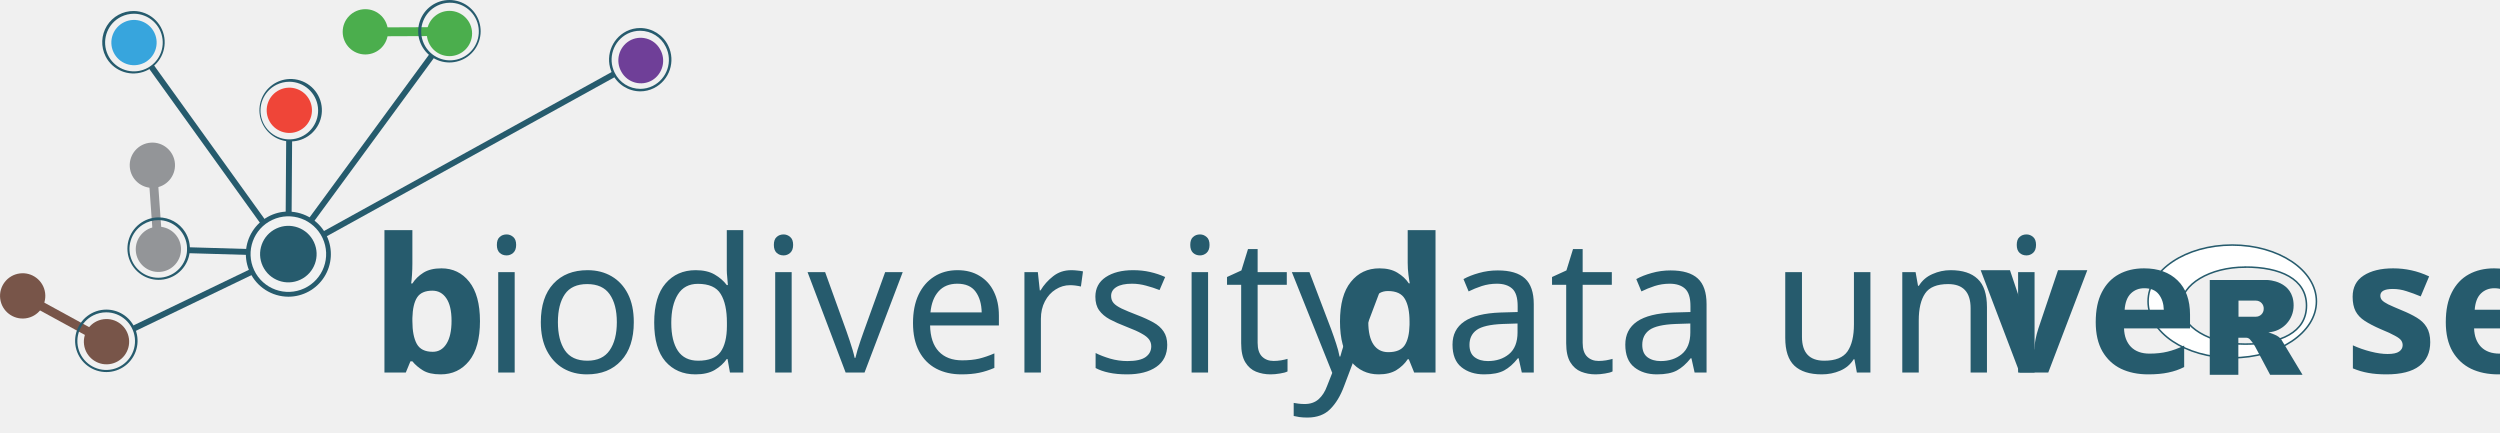
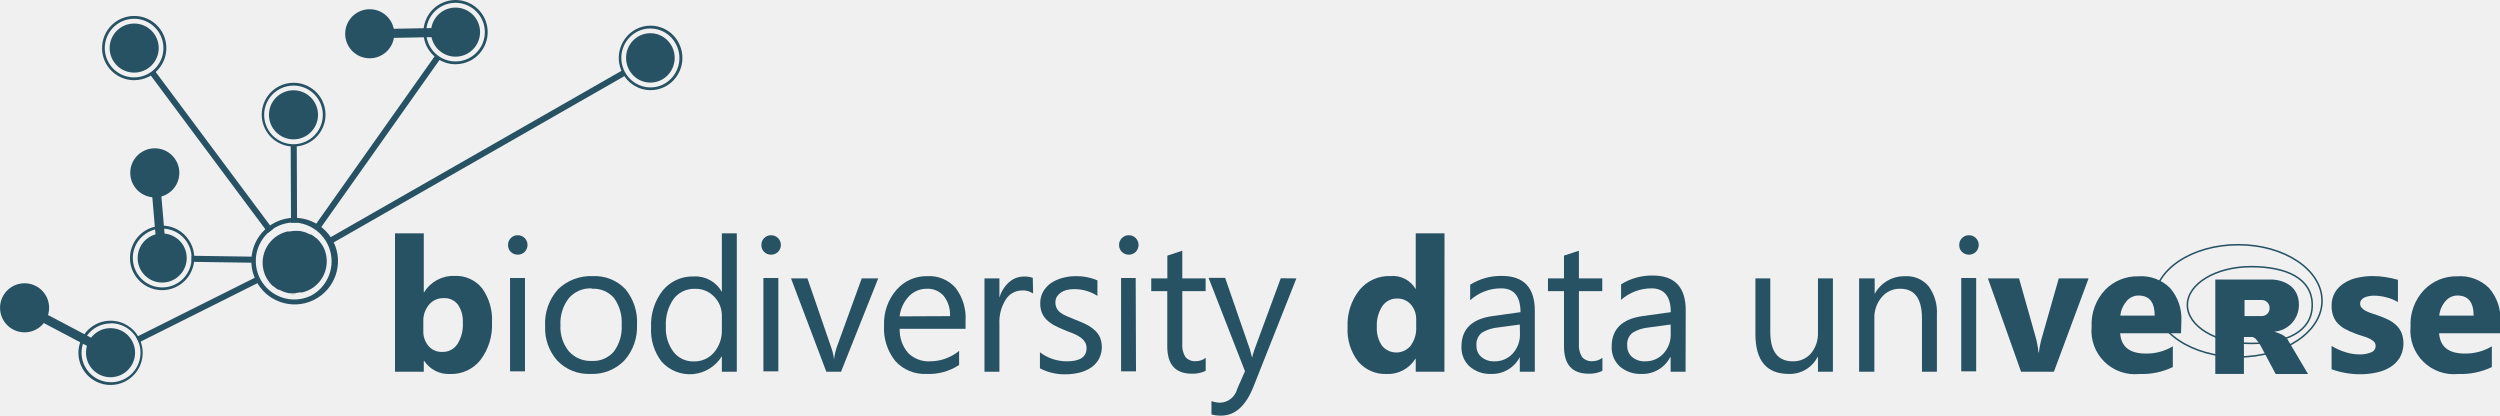
- <svg xmlns="http://www.w3.org/2000/svg" viewBox="0 0 320.17 55.37">
+ <svg xmlns="http://www.w3.org/2000/svg" viewBox="0 0 321.39 53.43">
  <defs>
-     <style>.cls-1{fill:#fff;stroke-width:0.2px;}.cls-1,.cls-8,.cls-9{stroke:#265b6d;}.cls-1,.cls-13,.cls-14,.cls-17,.cls-7,.cls-8,.cls-9{stroke-miterlimit:10;}.cls-2,.cls-3{fill:#265b6d;}.cls-3{font-size:24px;font-family:Ebrima-Bold, Ebrima;}.cls-4{font-weight:700;}.cls-5{font-family:Ebrima, Ebrima;}.cls-6{fill:#4bae4d;}.cls-13,.cls-14,.cls-17,.cls-7,.cls-8,.cls-9{fill:none;}.cls-7{stroke:#4bae4d;}.cls-13,.cls-17,.cls-7{stroke-width:1.14px;}.cls-8{stroke-width:0.76px;}.cls-9{stroke-width:0.76px;}.cls-10{fill:#6f3f98;}.cls-11{fill:#ef4538;}.cls-12{fill:#785549;}.cls-13{stroke:#785549;}.cls-14{stroke:#f1f2f2;stroke-width:1.22px;}.cls-15{fill:#37a5dd;}.cls-16{fill:#939598;}.cls-17{stroke:#939598;}</style>
+     <style>.cls-1,.cls-4,.cls-6,.cls-7{fill:none;}.cls-1,.cls-2,.cls-3,.cls-6,.cls-7{stroke:#275264;stroke-miterlimit:10;}.cls-1{stroke-width:0.78px;}.cls-2,.cls-3,.cls-5{fill:#275264;}.cls-2{stroke-width:0.39px;}.cls-3{stroke-width:1.17px;}.cls-6{stroke-width:0.78px;}.cls-7{stroke-width:0.2px;}</style>
  </defs>
  <g id="Layer_2" data-name="Layer 2">
    <g id="Layer_1-2" data-name="Layer 1">
-       <path class="cls-1" d="M285.88,45.82c-6,0-10.78-3.23-10.78-7.22s4.83-7.22,10.78-7.22,10.78,3.23,10.78,7.22S291.83,45.82,285.88,45.82Zm1.65-11.61c-4.52,0-8.19,2.21-8.19,4.93s3.67,4.93,8.19,4.93,7.86-1.51,7.86-4.93S292.05,34.2,287.53,34.2Z" />
-       <path class="cls-2" d="M290.51,42.56a8.12,8.12,0,0,1,1,.39,2,2,0,0,1,.52.37,1.41,1.41,0,0,1,.24.34L294.88,48h-4.15l-1.94-3.65a4.7,4.7,0,0,0-.64-.88.68.68,0,0,0-.49-.22h-1V48H283V35.86h7.38s3.36.06,3.36,3.26A3.43,3.43,0,0,1,290.51,42.56Zm-1.6-4.06h-2.23v2.06h2.23a1,1,0,0,0,1-1A1,1,0,0,0,288.91,38.5Z" />
-       <text class="cls-3" transform="translate(47.36 47.71)">
-         <tspan class="cls-4">b</tspan>
-         <tspan class="cls-5" x="14.4" y="0">iodiversity </tspan>
-         <tspan class="cls-4" x="123.17" y="0">d</tspan>
-         <tspan class="cls-5" x="137.55" y="0">ata uni</tspan>
-         <tspan class="cls-4" x="206.3" y="0" xml:space="preserve">ve   se</tspan>
-       </text>
-       <path class="cls-2" d="M82,3.94A3.65,3.65,0,0,1,85.27,6a3.73,3.73,0,0,1-1.66,5,3.59,3.59,0,0,1-1.61.38,3.65,3.65,0,0,1-3.28-2.07,3.73,3.73,0,0,1,1.66-5A3.59,3.59,0,0,1,82,3.94m0-.35h0A3.91,3.91,0,0,0,80.23,4a4.08,4.08,0,0,0-1.82,5.42A4,4,0,0,0,82,11.7a3.91,3.91,0,0,0,1.76-.42,4.08,4.08,0,0,0,1.82-5.42A4,4,0,0,0,82,3.59Z" />
-       <circle class="cls-6" cx="57.58" cy="4.04" r="2.9" transform="matrix(1, 0, 0, 1, -0.02, 0.25)" />
-       <circle class="cls-6" cx="46.79" cy="4.08" r="2.9" transform="translate(-0.02 0.2) rotate(-0.25)" />
-       <line class="cls-7" x1="57.58" y1="4.04" x2="45.18" y2="4.09" />
-       <line class="cls-8" x1="17.04" y1="42.12" x2="36.93" y2="32.54" />
-       <line class="cls-9" x1="36.93" y1="32.54" x2="78.62" y2="9.5" />
-       <line class="cls-8" x1="37.03" y1="17.98" x2="36.93" y2="32.77" />
-       <path class="cls-10" d="M84.52,6.28a2.93,2.93,0,0,1-1,4,2.85,2.85,0,0,1-3.92-1.05,2.93,2.93,0,0,1,1-4A2.85,2.85,0,0,1,84.52,6.28Z" />
-       <circle class="cls-11" cx="37.06" cy="14.13" r="2.9" transform="translate(-2.5 17.06) rotate(-25.11)" />
-       <circle class="cls-12" cx="13.64" cy="43.76" r="2.9" transform="translate(-5.61 2.16) rotate(-7.52)" />
-       <circle class="cls-12" cx="2.9" cy="37.89" r="2.9" transform="translate(-4.93 0.71) rotate(-7.52)" />
-       <line class="cls-13" x1="13.64" y1="43.76" x2="2.9" y2="37.89" />
-       <line class="cls-8" x1="19.35" y1="8.5" x2="36.55" y2="32.41" />
-       <line class="cls-8" x1="55.31" y1="7.14" x2="36.89" y2="32.24" />
-       <line class="cls-8" x1="23.98" y1="32.04" x2="36.55" y2="32.41" />
-       <path class="cls-2" d="M36.93,37.38a4.86,4.86,0,0,1-4.38-2.79,4.84,4.84,0,0,1,4.38-6.89A4.84,4.84,0,0,1,39,36.92,4.8,4.8,0,0,1,36.93,37.38Z" />
-       <path class="cls-2" d="M36.92,28.31a4.23,4.23,0,1,1-1.79.4,4.23,4.23,0,0,1,1.79-.4m0-1.22h0A5.45,5.45,0,0,0,32,34.85,5.47,5.47,0,0,0,36.93,38a5.45,5.45,0,0,0,4.93-7.76,5.47,5.47,0,0,0-4.94-3.14Z" />
-       <circle class="cls-14" cx="36.93" cy="32.54" r="4.23" transform="translate(-10.32 18.75) rotate(-25.11)" />
-       <circle class="cls-15" cx="17.16" cy="5.45" r="2.9" transform="translate(-0.69 7.8) rotate(-25.11)" />
-       <circle class="cls-16" cx="19.51" cy="21.16" r="2.9" transform="translate(-1.45 1.44) rotate(-4.07)" />
-       <circle class="cls-16" cx="20.28" cy="31.93" r="2.9" transform="translate(-2.21 1.52) rotate(-4.07)" />
-       <line class="cls-17" x1="19.51" y1="21.16" x2="20.39" y2="33.53" />
-       <path class="cls-2" d="M37.05,10.47a3.69,3.69,0,1,1-1.63.38,3.69,3.69,0,0,1,1.63-.38m0-.35h0a4,4,0,1,0,1.78,7.66,4,4,0,0,0-1.78-7.66Z" />
-       <path class="cls-2" d="M17.15,1.76a3.69,3.69,0,1,1-1.63.38,3.69,3.69,0,0,1,1.63-.38m0-.35h0a4,4,0,0,0-3.62,5.82,4,4,0,1,0,3.62-5.82Z" />
-       <path class="cls-2" d="M13.6,40a3.69,3.69,0,1,1-1.63.38A3.69,3.69,0,0,1,13.6,40m0-.35h0a4,4,0,1,0,3.62,2.26,4,4,0,0,0-3.62-2.26Z" />
-       <path class="cls-2" d="M20.3,28.19a3.69,3.69,0,1,1-2,.57,3.69,3.69,0,0,1,2-.57m0-.35a4,4,0,1,0,3.41,1.88,4,4,0,0,0-3.41-1.88Z" />
-       <path class="cls-2" d="M57.58.35A3.69,3.69,0,1,1,56,.73,3.69,3.69,0,0,1,57.58.35m0-.35h0a4,4,0,0,0-3.82,2.74A4,4,0,1,0,57.58,0Z" />
+       <line class="cls-1" x1="37.76" y1="18.7" x2="37.8" y2="28.63" />
+       <line class="cls-1" x1="56.29" y1="7.33" x2="40.69" y2="29.38" />
+       <line class="cls-1" x1="24.63" y1="33.27" x2="32.81" y2="33.39" />
+       <circle class="cls-2" cx="19.9" cy="22.22" r="2.96" />
+       <circle class="cls-2" cx="20.85" cy="33.17" r="2.96" />
+       <line class="cls-3" x1="19.9" y1="22.22" x2="20.98" y2="34.85" />
+       <path class="cls-4" d="M37.8,28.63a5,5,0,1,0,4.52,2.79A5,5,0,0,0,37.8,28.63Zm3.33,7.8a4.3,4.3,0,0,1-.62.58,4.2,4.2,0,0,1-.74.46h0a4,4,0,0,1-.86.31l-.29,0a4.17,4.17,0,0,1-.59.08h-.08c-.21,0-.43,0-.64,0l-.12,0a4.15,4.15,0,0,1-.61-.14l-.21-.08a3.87,3.87,0,0,1-.55-.25l-.13-.06a4.19,4.19,0,0,1-.6-.44l-.14-.12a5.36,5.36,0,0,1-.4-.43l-.14-.18a3.66,3.66,0,0,1-.41-.66,4.34,4.34,0,0,1,2-5.79,6,6,0,0,1,.87-.31l.29,0a4.12,4.12,0,0,1,.59-.07h.08a3.39,3.39,0,0,1,.64,0l.13,0q.3.06.6.15l.21.07a5.45,5.45,0,0,1,.55.25l.13.07a4.12,4.12,0,0,1,.6.43l.14.13a4.07,4.07,0,0,1,.4.43,2.09,2.09,0,0,1,.14.17,4.14,4.14,0,0,1,.41.67A4.31,4.31,0,0,1,41.13,36.43Z" />
+       <path class="cls-5" d="M42.89,31.14A5.62,5.62,0,0,0,37.79,28h0a5.49,5.49,0,0,0-2.35.56,5.57,5.57,0,1,0,7.45,2.57ZM40,38a4.95,4.95,0,1,1-2.24-9.4A5,5,0,0,1,40,38Z" />
+       <path class="cls-5" d="M37.81,29.26h-.08a4.29,4.29,0,0,1,.72,0A3.39,3.39,0,0,0,37.81,29.26Z" />
+       <path class="cls-5" d="M37.94,37.91H38a4.34,4.34,0,0,1-.72,0C37.51,37.89,37.73,37.91,37.94,37.91Z" />
+       <path class="cls-5" d="M39.76,37.47h0a4.2,4.2,0,0,0,.74-.46,4.2,4.2,0,0,1-.74.46Z" />
+       <path class="cls-5" d="M38,37.7a3.86,3.86,0,0,1-.69,0l-.11,0a3.77,3.77,0,0,1-.58-.14l-.2-.07a5.05,5.05,0,0,1-.53-.24l-.06,0-.06,0a5.15,5.15,0,0,1-.58-.41l-.07-.08-.06,0a3.76,3.76,0,0,1-.38-.41l0,0-.1-.13a3.89,3.89,0,0,1-.4-.64,4.12,4.12,0,0,1,1.91-5.52,4.76,4.76,0,0,1,.83-.3l.15,0,.13,0a3.7,3.7,0,0,1,.51-.07h.05a3.81,3.81,0,0,1,.69,0l.11,0a5.45,5.45,0,0,1,.58.14l.2.07a5.05,5.05,0,0,1,.53.24l.06,0s0,0,.06,0a3.62,3.62,0,0,1,.58.41l.07.07.06,0c.13.13.26.27.38.41a1.29,1.29,0,0,1,.13.17,4.31,4.31,0,0,1,.4.63A4.13,4.13,0,0,1,41,36.3a5.21,5.21,0,0,1-.59.56,4.78,4.78,0,0,1-.72.44,4.42,4.42,0,0,1-.82.29l-.16,0h-.13a3.76,3.76,0,0,1-.5.07Z" />
+       <path class="cls-5" d="M83.6,3.66a3.72,3.72,0,0,1,3.33,2.07,3.81,3.81,0,0,1-1.62,5.1,3.66,3.66,0,0,1-1.69.41,3.73,3.73,0,0,1-3.33-2.07,3.81,3.81,0,0,1,1.62-5.1,3.66,3.66,0,0,1,1.69-.41m0-.36h0a4,4,0,0,0-1.85.46A4.17,4.17,0,0,0,80,9.33a4.06,4.06,0,0,0,3.65,2.26,4,4,0,0,0,1.85-.45,4.17,4.17,0,0,0,1.78-5.57A4.07,4.07,0,0,0,83.6,3.3Z" />
+       <circle class="cls-2" cx="58.56" cy="4.13" r="2.96" />
+       <circle class="cls-2" cx="47.53" cy="4.34" r="2.96" />
+       <line class="cls-3" x1="58.56" y1="4.13" x2="45.88" y2="4.37" />
+       <line class="cls-1" x1="17.68" y1="43.68" x2="33.15" y2="35.94" />
+       <line class="cls-6" x1="42.17" y1="31.13" x2="80.16" y2="9.4" />
+       <ellipse class="cls-2" cx="83.61" cy="7.45" rx="2.93" ry="2.98" transform="translate(-0.21 2.93) rotate(-2.01)" />
+       <circle class="cls-2" cx="37.73" cy="14.76" r="2.96" />
+       <circle class="cls-2" cx="14.21" cy="45.34" r="2.96" />
+       <circle class="cls-2" cx="3.16" cy="39.57" r="2.96" />
+       <line class="cls-3" x1="14.23" y1="45.41" x2="3.16" y2="39.57" />
+       <line class="cls-1" x1="19.54" y1="9.27" x2="34.77" y2="29.7" />
+       <circle class="cls-2" cx="17.25" cy="6.18" r="2.96" />
+       <path class="cls-5" d="M37.73,11a3.77,3.77,0,1,1-1.71.41A3.76,3.76,0,0,1,37.73,11m0-.36h0a4,4,0,0,0-1.87.46,4.1,4.1,0,1,0,1.87-.46Z" />
+       <path class="cls-5" d="M17.25,2.41a3.77,3.77,0,1,1-1.72.41,3.77,3.77,0,0,1,1.72-.41m0-.36h0a4.13,4.13,0,1,0,0,8.26,4.23,4.23,0,0,0,1.88-.45,4.13,4.13,0,0,0-1.88-7.81Z" />
+       <path class="cls-5" d="M14.21,41.56A3.79,3.79,0,1,1,12.5,42a3.72,3.72,0,0,1,1.71-.42m0-.35h0a4.13,4.13,0,1,0,3.68,2.25,4.1,4.1,0,0,0-3.68-2.25Z" />
+       <path class="cls-5" d="M20.85,29.39a3.78,3.78,0,1,1-2.07.62,3.77,3.77,0,0,1,2.07-.62m0-.35a4.13,4.13,0,1,0,2.26,7.58A4.13,4.13,0,0,0,24.3,30.9,4.11,4.11,0,0,0,20.85,29Z" />
+       <path class="cls-5" d="M58.56.36a3.77,3.77,0,1,1-1.71.41A3.74,3.74,0,0,1,58.56.36m0-.36h0a4.09,4.09,0,0,0-1.87.45,4.13,4.13,0,0,0,1.88,7.81,4.22,4.22,0,0,0,1.87-.45A4.13,4.13,0,0,0,58.56,0Z" />
+       <circle class="cls-4" cx="37.87" cy="33.58" r="5.06" />
+       <path class="cls-7" d="M287.74,45.89c-5.95,0-10.78-3.23-10.78-7.22s4.83-7.21,10.78-7.21,10.77,3.23,10.77,7.21S293.69,45.89,287.74,45.89Zm1.65-11.61c-4.53,0-8.19,2.21-8.19,4.93s3.66,4.94,8.19,4.94,7.86-1.51,7.86-4.94S293.91,34.28,289.39,34.28Z" />
+       <path class="cls-5" d="M292.37,42.64a7.38,7.38,0,0,1,1,.38,2,2,0,0,1,.53.38,1.47,1.47,0,0,1,.24.34l2.57,4.34h-4.16l-1.94-3.65a5,5,0,0,0-.64-.88c-.21-.17-.29-.23-.5-.23h-1v4.75h-3.68V35.94h7.38s3.37.06,3.37,3.26A3.44,3.44,0,0,1,292.37,42.64Zm-1.6-4.07h-2.22v2.06h2.22a1,1,0,0,0,1-1.05A1,1,0,0,0,290.77,38.57Z" />
+       <path class="cls-5" d="M54.53,46.39h-.05v1.4h-3.7V30h3.7v7.57h.05a4.38,4.38,0,0,1,3.9-2.1A4.28,4.28,0,0,1,62,37.09a6.89,6.89,0,0,1,1.25,4.36,7.4,7.4,0,0,1-1.47,4.81,4.76,4.76,0,0,1-3.91,1.82A3.77,3.77,0,0,1,54.53,46.39Zm-.11-5.06v1.23a2.84,2.84,0,0,0,.67,1.92,2.18,2.18,0,0,0,1.71.76,2.24,2.24,0,0,0,2-1,4.67,4.67,0,0,0,.7-2.77,3.72,3.72,0,0,0-.64-2.32A2.14,2.14,0,0,0,57,38.33a2.35,2.35,0,0,0-1.84.83A3.17,3.17,0,0,0,54.42,41.33Z" />
+       <path class="cls-5" d="M66.55,32.74a1.26,1.26,0,0,1-.88-.35,1.2,1.2,0,0,1-.36-.89,1.23,1.23,0,0,1,1.24-1.26,1.25,1.25,0,0,1,.9.36,1.26,1.26,0,0,1,0,1.78A1.25,1.25,0,0,1,66.55,32.74Zm.94,15H65.57v-12h1.92Z" />
+       <path class="cls-5" d="M75.92,48.07a5.57,5.57,0,0,1-4.25-1.68,6.24,6.24,0,0,1-1.59-4.46,6.52,6.52,0,0,1,1.65-4.73,6,6,0,0,1,4.47-1.7,5.4,5.4,0,0,1,4.19,1.66,6.57,6.57,0,0,1,1.5,4.58,6.46,6.46,0,0,1-1.62,4.6A5.69,5.69,0,0,1,75.92,48.07Zm.14-11a3.65,3.65,0,0,0-2.93,1.26,5.18,5.18,0,0,0-1.08,3.48,4.87,4.87,0,0,0,1.09,3.36,3.71,3.71,0,0,0,2.92,1.23,3.49,3.49,0,0,0,2.86-1.21,5.22,5.22,0,0,0,1-3.43,5.32,5.32,0,0,0-1-3.47A3.5,3.5,0,0,0,76.06,37.12Z" />
+       <path class="cls-5" d="M94.72,47.79H92.8v-2h0a4.84,4.84,0,0,1-7.74.71,6.59,6.59,0,0,1-1.36-4.39,7.17,7.17,0,0,1,1.5-4.77,4.94,4.94,0,0,1,4-1.8,3.85,3.85,0,0,1,3.6,2h0V30h1.92ZM92.8,42.36V40.59a3.43,3.43,0,0,0-1-2.46,3.23,3.23,0,0,0-2.44-1,3.31,3.31,0,0,0-2.76,1.29,5.67,5.67,0,0,0-1,3.56,5,5,0,0,0,1,3.28,3.15,3.15,0,0,0,2.59,1.2,3.3,3.3,0,0,0,2.61-1.16A4.31,4.31,0,0,0,92.8,42.36Z" />
+       <path class="cls-5" d="M99.12,32.74a1.24,1.24,0,0,1-.88-.35,1.2,1.2,0,0,1-.36-.89,1.22,1.22,0,0,1,.36-.9,1.21,1.21,0,0,1,.88-.36,1.25,1.25,0,0,1,.9.36,1.26,1.26,0,0,1,0,1.78A1.25,1.25,0,0,1,99.12,32.74Zm.94,15H98.14v-12h1.92Z" />
+       <path class="cls-5" d="M112.9,35.79l-4.78,12h-1.89l-4.54-12h2.11l3,8.71a7.46,7.46,0,0,1,.42,1.68h0a7.64,7.64,0,0,1,.38-1.63l3.18-8.76Z" />
+       <path class="cls-5" d="M124.13,42.27h-8.47a4.52,4.52,0,0,0,1.07,3.09,3.72,3.72,0,0,0,2.84,1.09,5.93,5.93,0,0,0,3.73-1.34v1.81a7,7,0,0,1-4.19,1.15,5.07,5.07,0,0,1-4-1.64,6.68,6.68,0,0,1-1.46-4.6,6.55,6.55,0,0,1,1.59-4.56,5.1,5.1,0,0,1,4-1.77A4.49,4.49,0,0,1,122.84,37a6.33,6.33,0,0,1,1.29,4.23Zm-2-1.63a3.89,3.89,0,0,0-.8-2.59,2.74,2.74,0,0,0-2.2-.93,3.13,3.13,0,0,0-2.31,1,4.46,4.46,0,0,0-1.17,2.55Z" />
+       <path class="cls-5" d="M132.81,37.73a2.32,2.32,0,0,0-1.45-.39,2.47,2.47,0,0,0-2.06,1.16,5.4,5.4,0,0,0-.82,3.17v6.12h-1.92v-12h1.92v2.47h0a4.29,4.29,0,0,1,1.26-2,2.86,2.86,0,0,1,1.88-.71,3.09,3.09,0,0,1,1.15.17Z" />
+       <path class="cls-5" d="M133.69,47.35V45.29a5.72,5.72,0,0,0,3.46,1.16c1.69,0,2.53-.56,2.53-1.69a1.4,1.4,0,0,0-.22-.81,2.16,2.16,0,0,0-.58-.59,4.46,4.46,0,0,0-.87-.47l-1.07-.42c-.53-.22-1-.43-1.4-.64a4.45,4.45,0,0,1-1-.73,2.79,2.79,0,0,1-.61-.92,3.2,3.2,0,0,1-.2-1.21,2.92,2.92,0,0,1,.38-1.49,3.45,3.45,0,0,1,1-1.09,4.92,4.92,0,0,1,1.47-.66,6.53,6.53,0,0,1,1.71-.23,6.87,6.87,0,0,1,2.79.54v2a5.42,5.42,0,0,0-3-.87,3.63,3.63,0,0,0-1,.12,2.42,2.42,0,0,0-.74.35,1.75,1.75,0,0,0-.49.53,1.47,1.47,0,0,0-.17.69,1.67,1.67,0,0,0,.17.78,1.79,1.79,0,0,0,.5.57,4,4,0,0,0,.8.44l1.07.44c.53.2,1,.41,1.43.62a4.89,4.89,0,0,1,1.07.73,2.82,2.82,0,0,1,.69.93,3.32,3.32,0,0,1-.15,2.8,3.31,3.31,0,0,1-1,1.09,4.79,4.79,0,0,1-1.51.65,7.52,7.52,0,0,1-1.8.21A6.79,6.79,0,0,1,133.69,47.35Z" />
+       <path class="cls-5" d="M145.11,32.74a1.22,1.22,0,0,1-.88-.35,1.21,1.21,0,0,1-.37-.89,1.23,1.23,0,0,1,.37-.9,1.19,1.19,0,0,1,.88-.36,1.21,1.21,0,0,1,.89.36,1.26,1.26,0,0,1,0,1.78A1.21,1.21,0,0,1,145.11,32.74Zm.93,15h-1.92v-12H146Z" />
+       <path class="cls-5" d="M155,47.67a3.69,3.69,0,0,1-1.79.37q-3.15,0-3.15-3.51v-7.1H148V35.79h2.07V32.86l1.92-.63v3.56h3v1.64h-3v6.76a2.82,2.82,0,0,0,.41,1.72,1.65,1.65,0,0,0,1.36.52A2.05,2.05,0,0,0,155,46Z" />
+       <path class="cls-5" d="M166.66,35.79l-5.52,13.92q-1.48,3.72-4.15,3.72a4.4,4.4,0,0,1-1.25-.15V51.56a3.54,3.54,0,0,0,1.13.21A2.35,2.35,0,0,0,159.05,50l1-2.28-4.68-12h2.13L160.71,45c0,.12.12.42.24.91H161c0-.18.12-.48.24-.89l3.41-9.25Z" />
+       <path class="cls-5" d="M185.69,47.79H182V46.13h-.05a4.14,4.14,0,0,1-3.71,1.95,4.57,4.57,0,0,1-3.63-1.59,6.6,6.6,0,0,1-1.37-4.43,7.13,7.13,0,0,1,1.52-4.77,4.9,4.9,0,0,1,4-1.8,3.37,3.37,0,0,1,3.23,1.67H182V30h3.7ZM182.06,42v-.9a2.88,2.88,0,0,0-.68-1.95,2.25,2.25,0,0,0-1.77-.77,2.22,2.22,0,0,0-1.92,1A4.46,4.46,0,0,0,177,42a3.94,3.94,0,0,0,.66,2.44,2.38,2.38,0,0,0,3.69,0A3.78,3.78,0,0,0,182.06,42Z" />
+       <path class="cls-5" d="M197.31,47.79h-1.93V45.91h0a4,4,0,0,1-3.7,2.16,3.94,3.94,0,0,1-2.8-1,3.29,3.29,0,0,1-1-2.52q0-3.36,4-3.92l3.59-.5c0-2-.82-3.06-2.47-3.06A5.87,5.87,0,0,0,189,38.6v-2a7.43,7.43,0,0,1,4.07-1.13c2.82,0,4.24,1.5,4.24,4.48Zm-1.93-6.07-2.89.39a4.77,4.77,0,0,0-2,.67,1.9,1.9,0,0,0-.68,1.68,1.82,1.82,0,0,0,.63,1.43,2.43,2.43,0,0,0,1.67.56,3.08,3.08,0,0,0,2.36-1,3.6,3.6,0,0,0,.93-2.54Z" />
+       <path class="cls-5" d="M206,47.67a3.69,3.69,0,0,1-1.79.37q-3.15,0-3.15-3.51v-7.1H199V35.79h2.06V32.86l1.92-.63v3.56h3v1.64h-3v6.76a2.82,2.82,0,0,0,.41,1.72,1.65,1.65,0,0,0,1.36.52A2.05,2.05,0,0,0,206,46Z" />
+       <path class="cls-5" d="M216.69,47.79h-1.92V45.91h-.05A4,4,0,0,1,211,48.07a4,4,0,0,1-2.81-1,3.31,3.31,0,0,1-1-2.52q0-3.36,4-3.92l3.6-.5c0-2-.83-3.06-2.48-3.06a5.87,5.87,0,0,0-3.91,1.48v-2a7.44,7.44,0,0,1,4.08-1.13c2.82,0,4.23,1.5,4.23,4.48Zm-1.92-6.07-2.9.39a4.67,4.67,0,0,0-2,.67,1.88,1.88,0,0,0-.68,1.68,1.85,1.85,0,0,0,.62,1.43,2.44,2.44,0,0,0,1.67.56,3.1,3.1,0,0,0,2.37-1,3.6,3.6,0,0,0,.93-2.54Z" />
+       <path class="cls-5" d="M235.63,47.79h-1.92v-1.9h-.05a4,4,0,0,1-3.7,2.18c-2.86,0-4.29-1.71-4.29-5.11V35.79h1.91v6.86q0,3.8,2.9,3.8a3,3,0,0,0,2.32-1,4,4,0,0,0,.91-2.71V35.79h1.92Z" />
+       <path class="cls-5" d="M249,47.79h-1.92V40.94c0-2.54-.93-3.82-2.79-3.82a3,3,0,0,0-2.39,1.09,4,4,0,0,0-.94,2.73v6.85H239v-12H241v2H241a4.31,4.31,0,0,1,3.93-2.28,3.65,3.65,0,0,1,3,1.28A5.61,5.61,0,0,1,249,40.45Z" />
+       <path class="cls-5" d="M253.11,32.74a1.26,1.26,0,0,1-.88-.35,1.2,1.2,0,0,1-.36-.89,1.23,1.23,0,0,1,1.24-1.26,1.25,1.25,0,0,1,.9.36,1.26,1.26,0,0,1,0,1.78A1.25,1.25,0,0,1,253.11,32.74Zm.94,15h-1.92v-12h1.92Z" />
+       <path class="cls-5" d="M268.5,35.79l-4.46,12h-4.22l-4.26-12h4l2.09,7.39a11.32,11.32,0,0,1,.41,2.13h.05a12.08,12.08,0,0,1,.43-2.06l2.13-7.46Z" />
+       <path class="cls-5" d="M280.38,42.84h-7.82c.12,1.74,1.22,2.61,3.29,2.61a6.47,6.47,0,0,0,3.48-.93v2.67a9.18,9.18,0,0,1-4.32.89A5.58,5.58,0,0,1,268.89,42a6.43,6.43,0,0,1,1.73-4.73,5.77,5.77,0,0,1,4.27-1.75A5.24,5.24,0,0,1,279,37.05a6,6,0,0,1,1.43,4.23ZM277,40.57c0-1.72-.69-2.58-2.09-2.58a2,2,0,0,0-1.54.74,3.4,3.4,0,0,0-.79,1.84Z" />
+       <path class="cls-5" d="M299.74,47.47v-3a7.76,7.76,0,0,0,1.83.82,6,6,0,0,0,1.71.27,3.7,3.7,0,0,0,1.56-.27.86.86,0,0,0,.56-.82.76.76,0,0,0-.25-.59,2.84,2.84,0,0,0-.67-.41,7.47,7.47,0,0,0-.88-.31c-.32-.1-.63-.2-.93-.32a9.28,9.28,0,0,1-1.26-.58,3.91,3.91,0,0,1-.91-.72,2.75,2.75,0,0,1-.56-.95,3.74,3.74,0,0,1-.2-1.28,3.29,3.29,0,0,1,.44-1.73,3.63,3.63,0,0,1,1.18-1.19,5.1,5.1,0,0,1,1.67-.68,9,9,0,0,1,2-.22,9.92,9.92,0,0,1,1.62.13,12.62,12.62,0,0,1,1.62.35v2.86a5.7,5.7,0,0,0-1.51-.61,6.17,6.17,0,0,0-1.57-.21,3,3,0,0,0-.69.07,2.38,2.38,0,0,0-.57.18,1.1,1.1,0,0,0-.38.32.7.7,0,0,0-.14.44.79.79,0,0,0,.21.56,1.84,1.84,0,0,0,.55.41,5.86,5.86,0,0,0,.75.3l.83.28a11.27,11.27,0,0,1,1.34.56,4.3,4.3,0,0,1,1,.71,2.93,2.93,0,0,1,.66,1,3.79,3.79,0,0,1-.24,3.13,3.8,3.8,0,0,1-1.23,1.23,5.36,5.36,0,0,1-1.77.69,9.47,9.47,0,0,1-2.08.22A10.67,10.67,0,0,1,299.74,47.47Z" />
+       <path class="cls-5" d="M321.39,42.84h-7.83c.13,1.74,1.22,2.61,3.29,2.61a6.48,6.48,0,0,0,3.49-.93v2.67a9.23,9.23,0,0,1-4.33.89A5.59,5.59,0,0,1,309.89,42a6.4,6.4,0,0,1,1.74-4.73,5.75,5.75,0,0,1,4.26-1.75A5.23,5.23,0,0,1,320,37.05a6,6,0,0,1,1.44,4.23ZM318,40.57c0-1.72-.7-2.58-2.09-2.58a2,2,0,0,0-1.54.74,3.32,3.32,0,0,0-.79,1.84Z" />
    </g>
  </g>
</svg>
